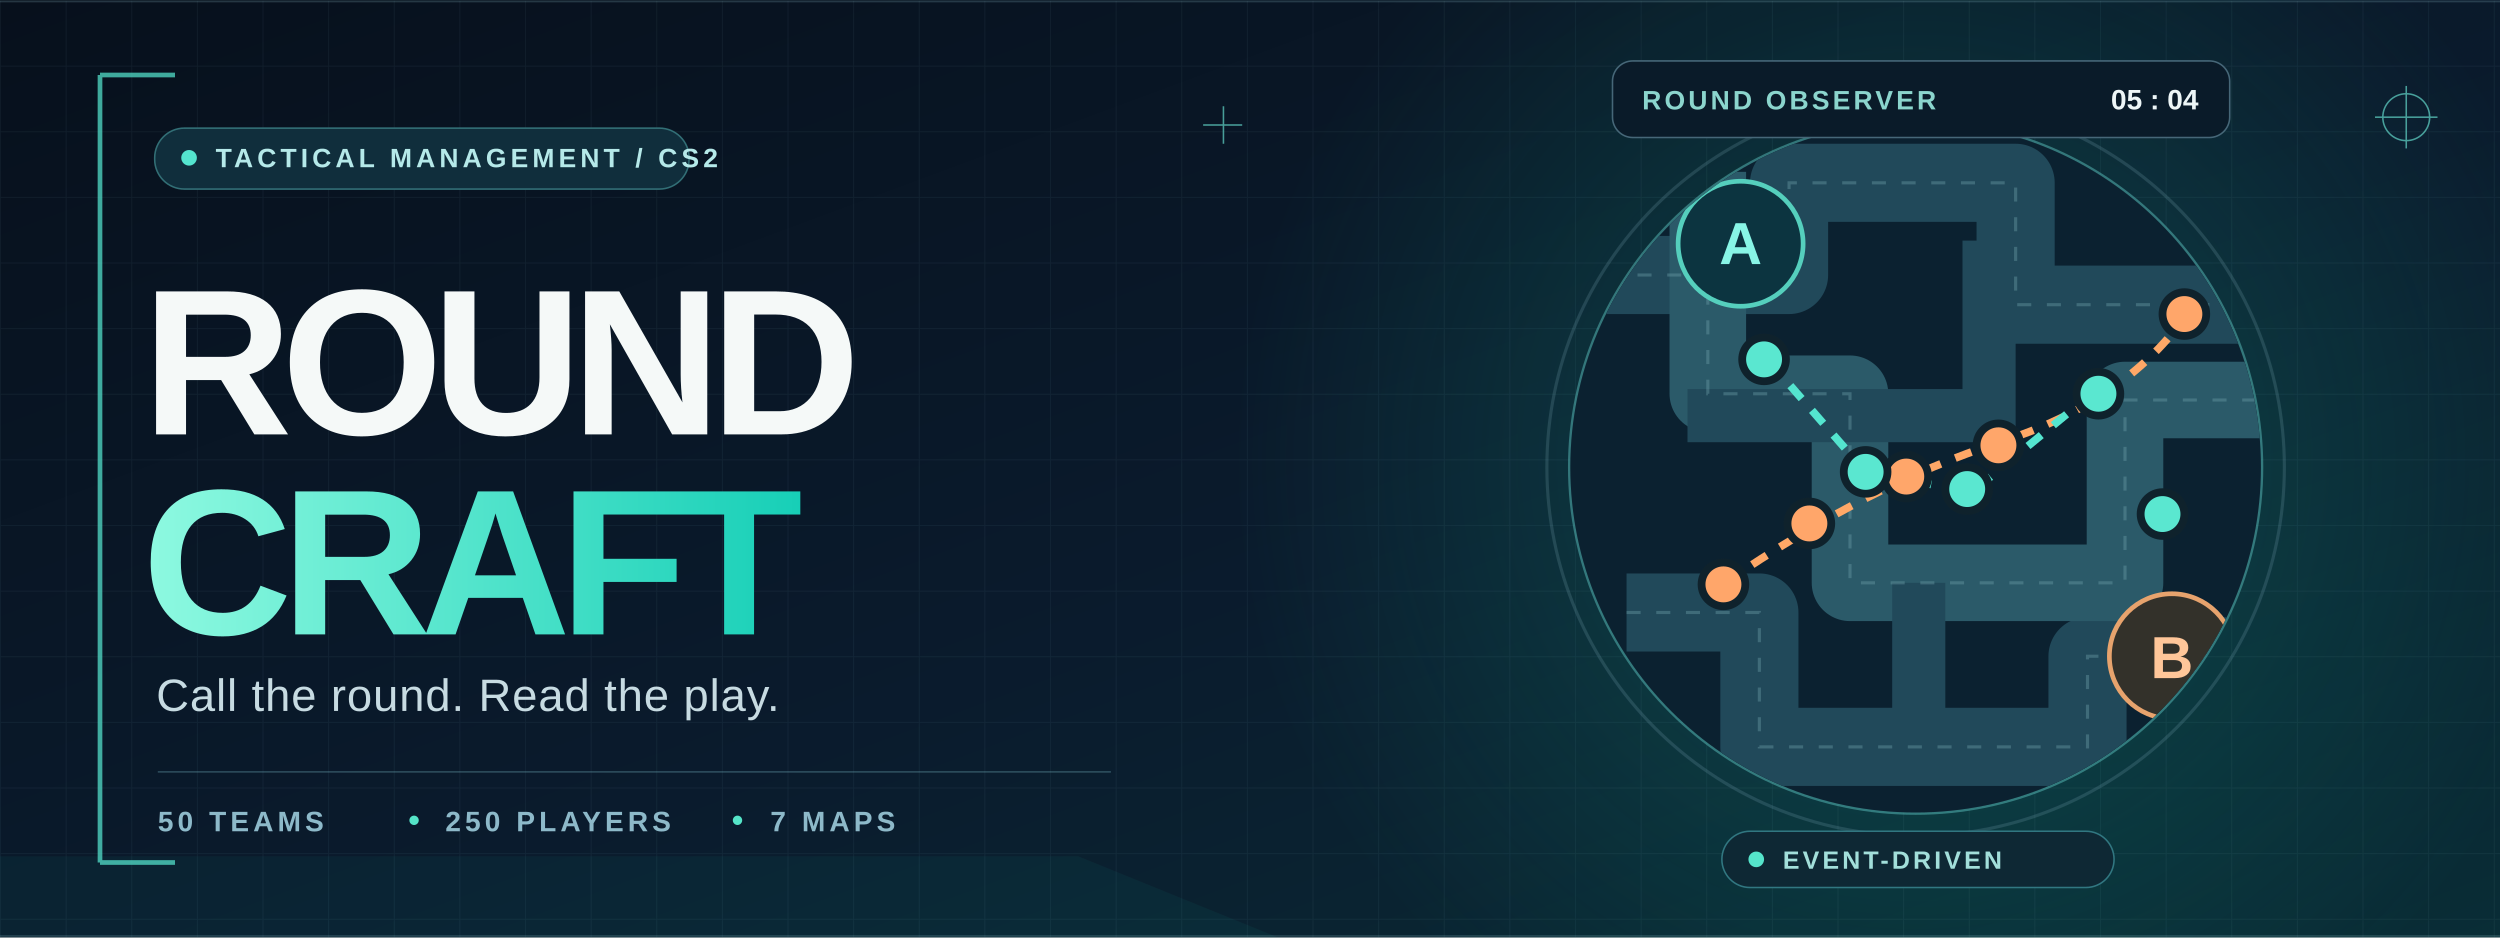
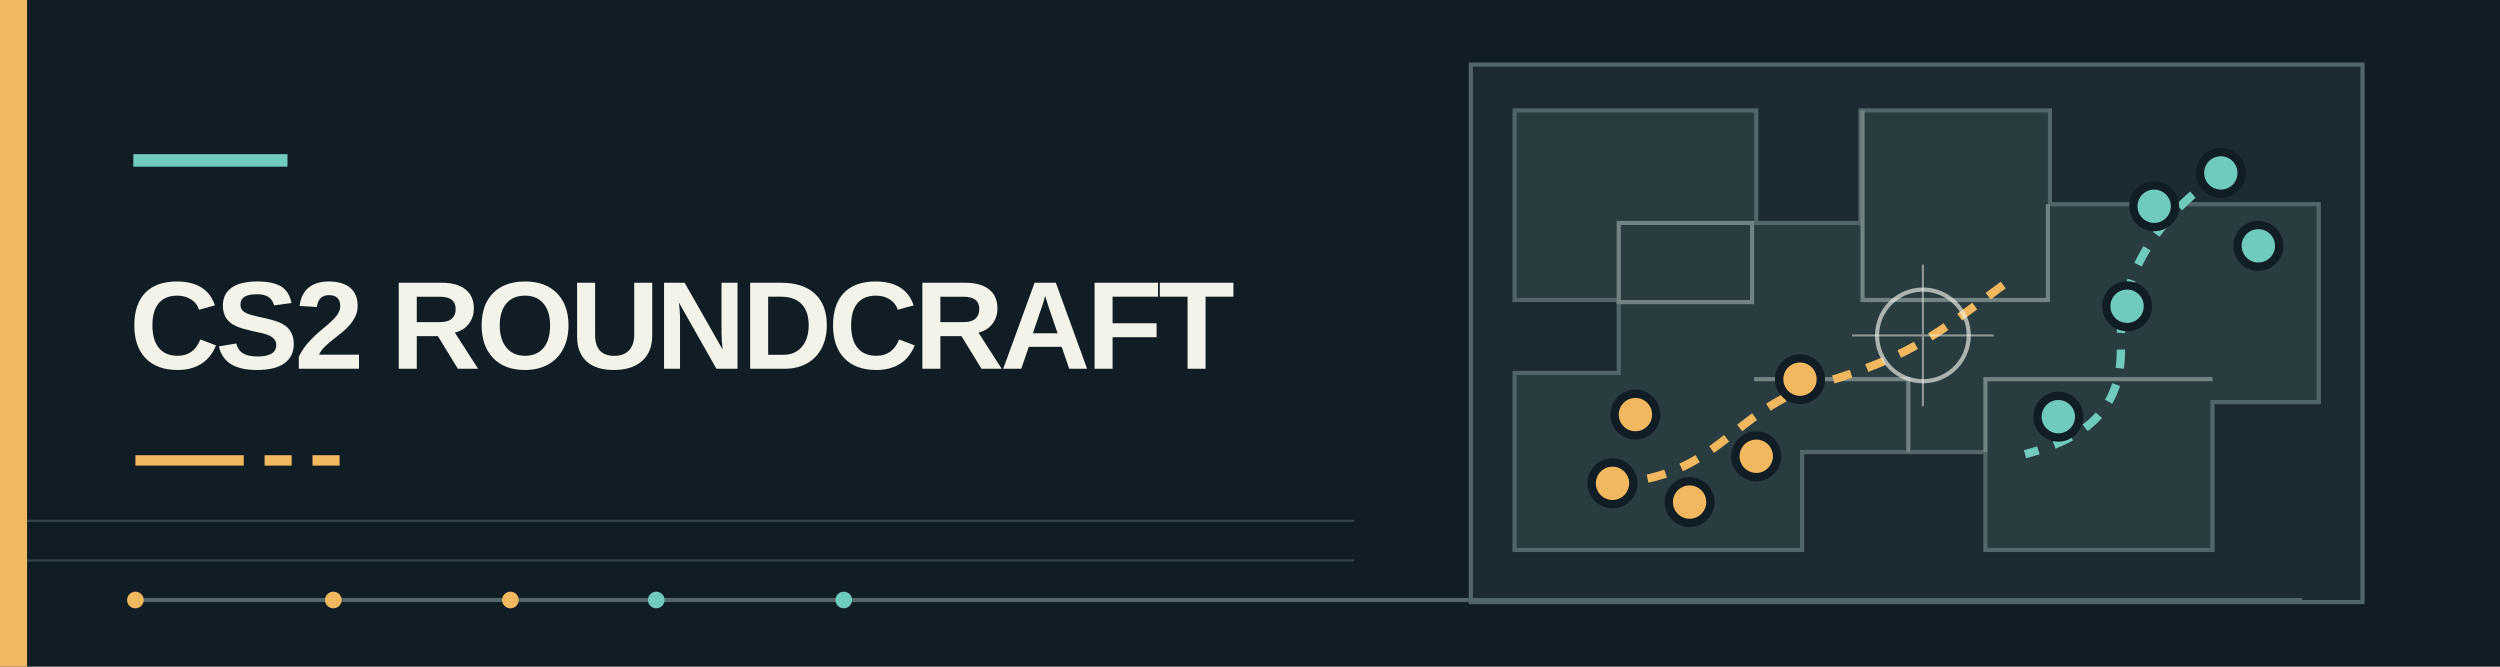
- <svg xmlns="http://www.w3.org/2000/svg" width="1600" height="600" viewBox="0 0 1600 600" role="img" aria-labelledby="title desc">
-   <defs>
-     <linearGradient id="bg" x1="0" y1="0" x2="1" y2="1">
-       <stop stop-color="#07101C" />
-       <stop offset=".56" stop-color="#0A1B2D" />
-       <stop offset="1" stop-color="#092D36" />
-     </linearGradient>
-     <radialGradient id="halo">
-       <stop stop-color="#1DE0B1" stop-opacity=".22" />
-       <stop offset="1" stop-color="#1DE0B1" stop-opacity="0" />
-     </radialGradient>
-     <linearGradient id="cut" x1="0" x2="1">
-       <stop stop-color="#8DF9E0" />
-       <stop offset="1" stop-color="#17CFB7" />
-     </linearGradient>
-     <pattern id="grid" width="42" height="42" patternUnits="userSpaceOnUse">
-       <path d="M42 0H0V42" fill="none" stroke="#8BC6D2" stroke-opacity=".075" />
-     </pattern>
-     <filter id="soft">
-       <feGaussianBlur stdDeviation="18" />
-     </filter>
-     <clipPath id="round">
-       <circle cx="1226" cy="299" r="221" />
-     </clipPath>
-   </defs>
-   <rect width="1600" height="600" fill="url(#bg)" />
-   <rect width="1600" height="600" fill="url(#grid)" />
-   <circle cx="1225" cy="295" r="435" fill="url(#halo)" />
-   <path d="M0 548L690 548 818 600H0Z" fill="#12BCA2" opacity=".06" />
-   <path d="M0 1H1600M0 599H1600" stroke="#A7D7E5" stroke-opacity=".19" />
-   <path d="M64 48V552M64 48H112M64 552H112" stroke="#54E5CF" stroke-width="3" opacity=".72" />
-   <g font-family="Segoe UI,Arial,sans-serif">
-     <rect x="99" y="82" width="342" height="39" rx="19" fill="#102E3C" stroke="#326F76" />
-     <circle cx="121" cy="101" r="5" fill="#54E5CF" />
-     <text x="138" y="107" font-size="17" font-weight="700" letter-spacing="2.6" fill="#B5E9E9">TACTICAL MANAGEMENT / CS2</text>
-     <text x="91" y="278" font-size="133" font-weight="900" letter-spacing="-7" fill="#F5F9F8">ROUND</text>
-     <text x="91" y="406" font-size="133" font-weight="900" letter-spacing="-7" fill="url(#cut)">CRAFT</text>
-     <text x="100" y="455" font-size="29" font-weight="500" letter-spacing=".6" fill="#C7DBE2">Call the round. Read the play.</text>
-     <path d="M101 494H711" stroke="#70ACBA" stroke-opacity=".35" />
-     <text x="101" y="532" font-size="18" font-weight="650" letter-spacing="2.6" fill="#8DB9C9">50 TEAMS</text>
-     <circle cx="265" cy="525" r="3" fill="#55E4C8" />
-     <text x="285" y="532" font-size="18" font-weight="650" letter-spacing="2.6" fill="#8DB9C9">250 PLAYERS</text>
-     <circle cx="472" cy="525" r="3" fill="#55E4C8" />
-     <text x="493" y="532" font-size="18" font-weight="650" letter-spacing="2.6" fill="#8DB9C9">7 MAPS</text>
+ <svg xmlns="http://www.w3.org/2000/svg" viewBox="0 0 1200 320" role="img" aria-labelledby="title desc">
+   <rect width="1200" height="320" fill="#111d24" />
+   <path d="M0 250H650M0 269H650" stroke="#33464a" stroke-width="1" />
+   <path d="M0 0h13v320H0z" fill="#f1b85f" />
+   <path d="M64 77h74" stroke="#70cbbd" stroke-width="6" />
+   <text x="62" y="177" fill="#f4f3e9" font-family="Arial, Helvetica, sans-serif" font-size="60" font-weight="700" letter-spacing="-2">CS2 ROUNDCRAFT</text>
+   <path d="M65 221h52m10 0h13m10 0h13" stroke="#f1b85f" stroke-width="5" />
+   <g transform="translate(706 31)">
+     <path d="M0 0h428v258H0z" fill="#1b2b31" stroke="#52666a" stroke-width="2" />
+     <path d="M21 22h116v54h50v-54h91v45h129v95h-51v71h-109v-47h-88v47H21v-85h50v-35H21z" fill="#293c40" stroke="#52666a" stroke-width="2" />
+     <path d="M71 76h64v38H71zm117-54v91h89V67m-30 119v-35h109M136 151h74v35" fill="none" stroke="#718481" stroke-width="2" />
+     <path d="M68 201C120 198 124 166 168 153S224 129 258 104" fill="none" stroke="#f1b85f" stroke-width="4" stroke-dasharray="9 8" />
+     <path d="M360 52c-32 22-49 51-48 83s-19 45-46 52" fill="none" stroke="#70cbbd" stroke-width="4" stroke-dasharray="9 8" />
+     <g fill="#f1b85f" stroke="#111d24" stroke-width="4">
+       <circle cx="68" cy="201" r="10" />
+       <circle cx="105" cy="210" r="10" />
+       <circle cx="79" cy="168" r="10" />
+       <circle cx="137" cy="188" r="10" />
+       <circle cx="158" cy="151" r="10" />
+     </g>
+     <g fill="#70cbbd" stroke="#111d24" stroke-width="4">
+       <circle cx="360" cy="52" r="10" />
+       <circle cx="328" cy="68" r="10" />
+       <circle cx="378" cy="87" r="10" />
+       <circle cx="315" cy="116" r="10" />
+       <circle cx="282" cy="169" r="10" />
+     </g>
+     <circle cx="217" cy="130" r="22" fill="none" stroke="#f4f3e9" stroke-width="2" opacity=".65" />
+     <path d="M217 96v68m-34-34h68" stroke="#f4f3e9" stroke-width="1" opacity=".5" />
  </g>
-   <g>
-     <circle cx="1226" cy="299" r="236" fill="none" stroke="#83AFC0" stroke-opacity=".2" stroke-width="2" />
-     <circle cx="1226" cy="299" r="221" fill="#0A1D2B" stroke="#5ABFBC" stroke-opacity=".5" stroke-width="3" />
-     <g clip-path="url(#round)">
-       <path d="M1000 78H1470V532H1000Z" fill="#0B2130" />
-       <path d="M1010 176L1145 176 1145 117 1290 117 1290 195 1460 195M1041 392L1126 392 1126 478 1336 478 1336 420 1460 420" stroke="#21495A" stroke-width="50" fill="none" stroke-linejoin="round" />
-       <path d="M1093 110V252H1184V373H1360V256H1450" stroke="#2B5A69" stroke-width="49" fill="none" stroke-linejoin="round" />
-       <path d="M1080 266H1273V154M1228 475V373" stroke="#21495A" stroke-width="34" fill="none" />
-       <path d="M1010 176L1145 176 1145 117 1290 117 1290 195 1460 195M1041 392L1126 392 1126 478 1336 478 1336 420 1460 420M1093 110V252H1184V373H1360V256H1450" stroke="#6C9EA9" stroke-opacity=".4" stroke-width="2" fill="none" stroke-dasharray="9 10" />
-       <path d="M1104 373Q1196 310 1280 283T1403 196" stroke="#FFA867" stroke-width="5" fill="none" stroke-dasharray="11 10" />
-       <path d="M1132 231L1194 302 1262 315 1341 250" stroke="#54E5CF" stroke-width="5" fill="none" stroke-dasharray="11 10" />
-       <g fill="#FFA66A" stroke="#0F222C" stroke-width="5">
-         <circle cx="1103" cy="374" r="14" />
-         <circle cx="1158" cy="335" r="14" />
-         <circle cx="1220" cy="305" r="14" />
-         <circle cx="1279" cy="285" r="14" />
-         <circle cx="1398" cy="201" r="14" />
-       </g>
-       <g fill="#5AE7D0" stroke="#0F222C" stroke-width="5">
-         <circle cx="1129" cy="230" r="14" />
-         <circle cx="1194" cy="302" r="14" />
-         <circle cx="1259" cy="313" r="14" />
-         <circle cx="1343" cy="252" r="14" />
-         <circle cx="1384" cy="329" r="14" />
-       </g>
-       <g font-family="Segoe UI,Arial,sans-serif" font-size="38" font-weight="800" text-anchor="middle">
-         <circle cx="1114" cy="156" r="40" fill="#0C3440" stroke="#55CFBD" stroke-width="3" />
-         <text x="1114" y="169" fill="#88F5E6">A</text>
-         <circle cx="1390" cy="420" r="40" fill="#33312A" stroke="#E7A36D" stroke-width="3" />
-         <text x="1390" y="434" fill="#FFC699">B</text>
-       </g>
-     </g>
-     <g font-family="Segoe UI,Arial,sans-serif">
-       <rect x="1032" y="39" width="395" height="49" rx="13" fill="#0A1B29" stroke="#466778" />
-       <text x="1051" y="70" font-size="17" font-weight="700" letter-spacing="2" fill="#8BD5CD">ROUND OBSERVER</text>
-       <text x="1351" y="70" font-size="18" font-weight="700" fill="#EDF6F7">05 : 04</text>
-       <rect x="1102" y="532" width="251" height="36" rx="18" fill="#0E2834" stroke="#317781" />
-       <circle cx="1124" cy="550" r="5" fill="#55E5CB" />
-       <text x="1141" y="556" font-size="16" font-weight="700" letter-spacing="2" fill="#A2DFDA">EVENT-DRIVEN</text>
-     </g>
+   <path d="M65 288h1040" stroke="#52666a" stroke-width="2" />
+   <g fill="#f1b85f">
+     <circle cx="65" cy="288" r="4" />
+     <circle cx="160" cy="288" r="4" />
+     <circle cx="245" cy="288" r="4" />
  </g>
-   <g opacity=".75" stroke="#5CCBBF" fill="none">
-     <circle cx="1540" cy="75" r="15" />
-     <path d="M1520 75h40M1540 55v40" />
-     <path d="M770 80h25m-12-12v24" />
+   <g fill="#70cbbd">
+     <circle cx="315" cy="288" r="4" />
+     <circle cx="405" cy="288" r="4" />
  </g>
</svg>
